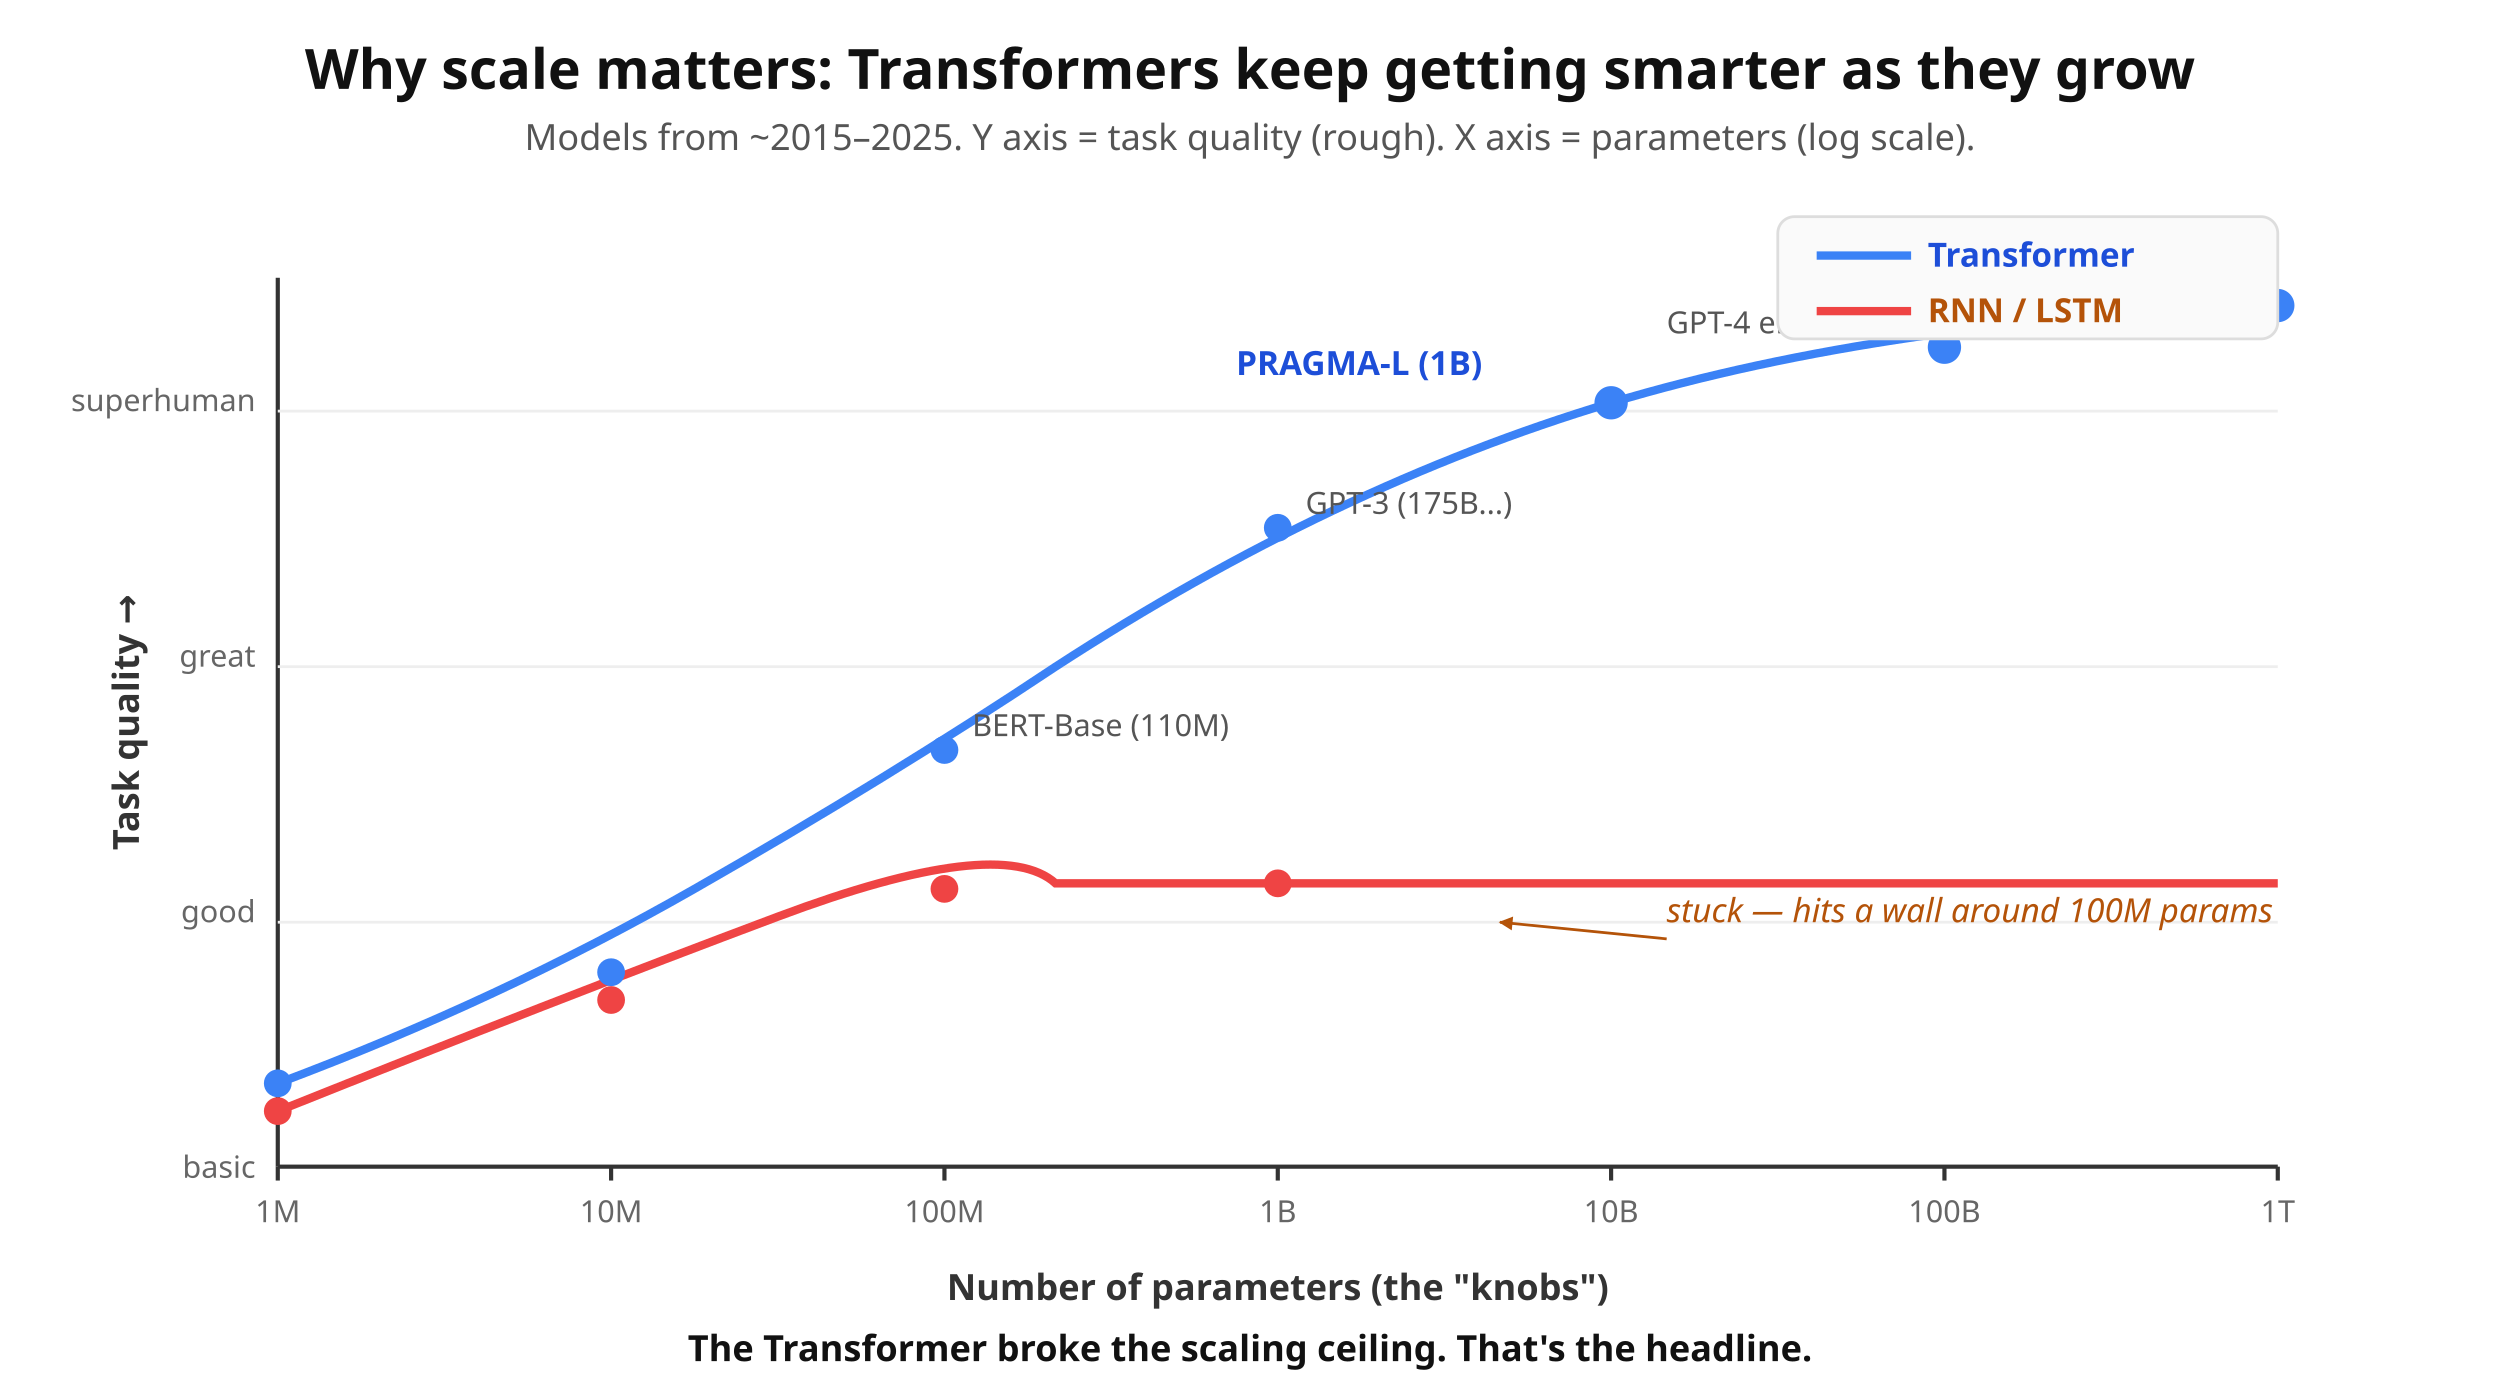
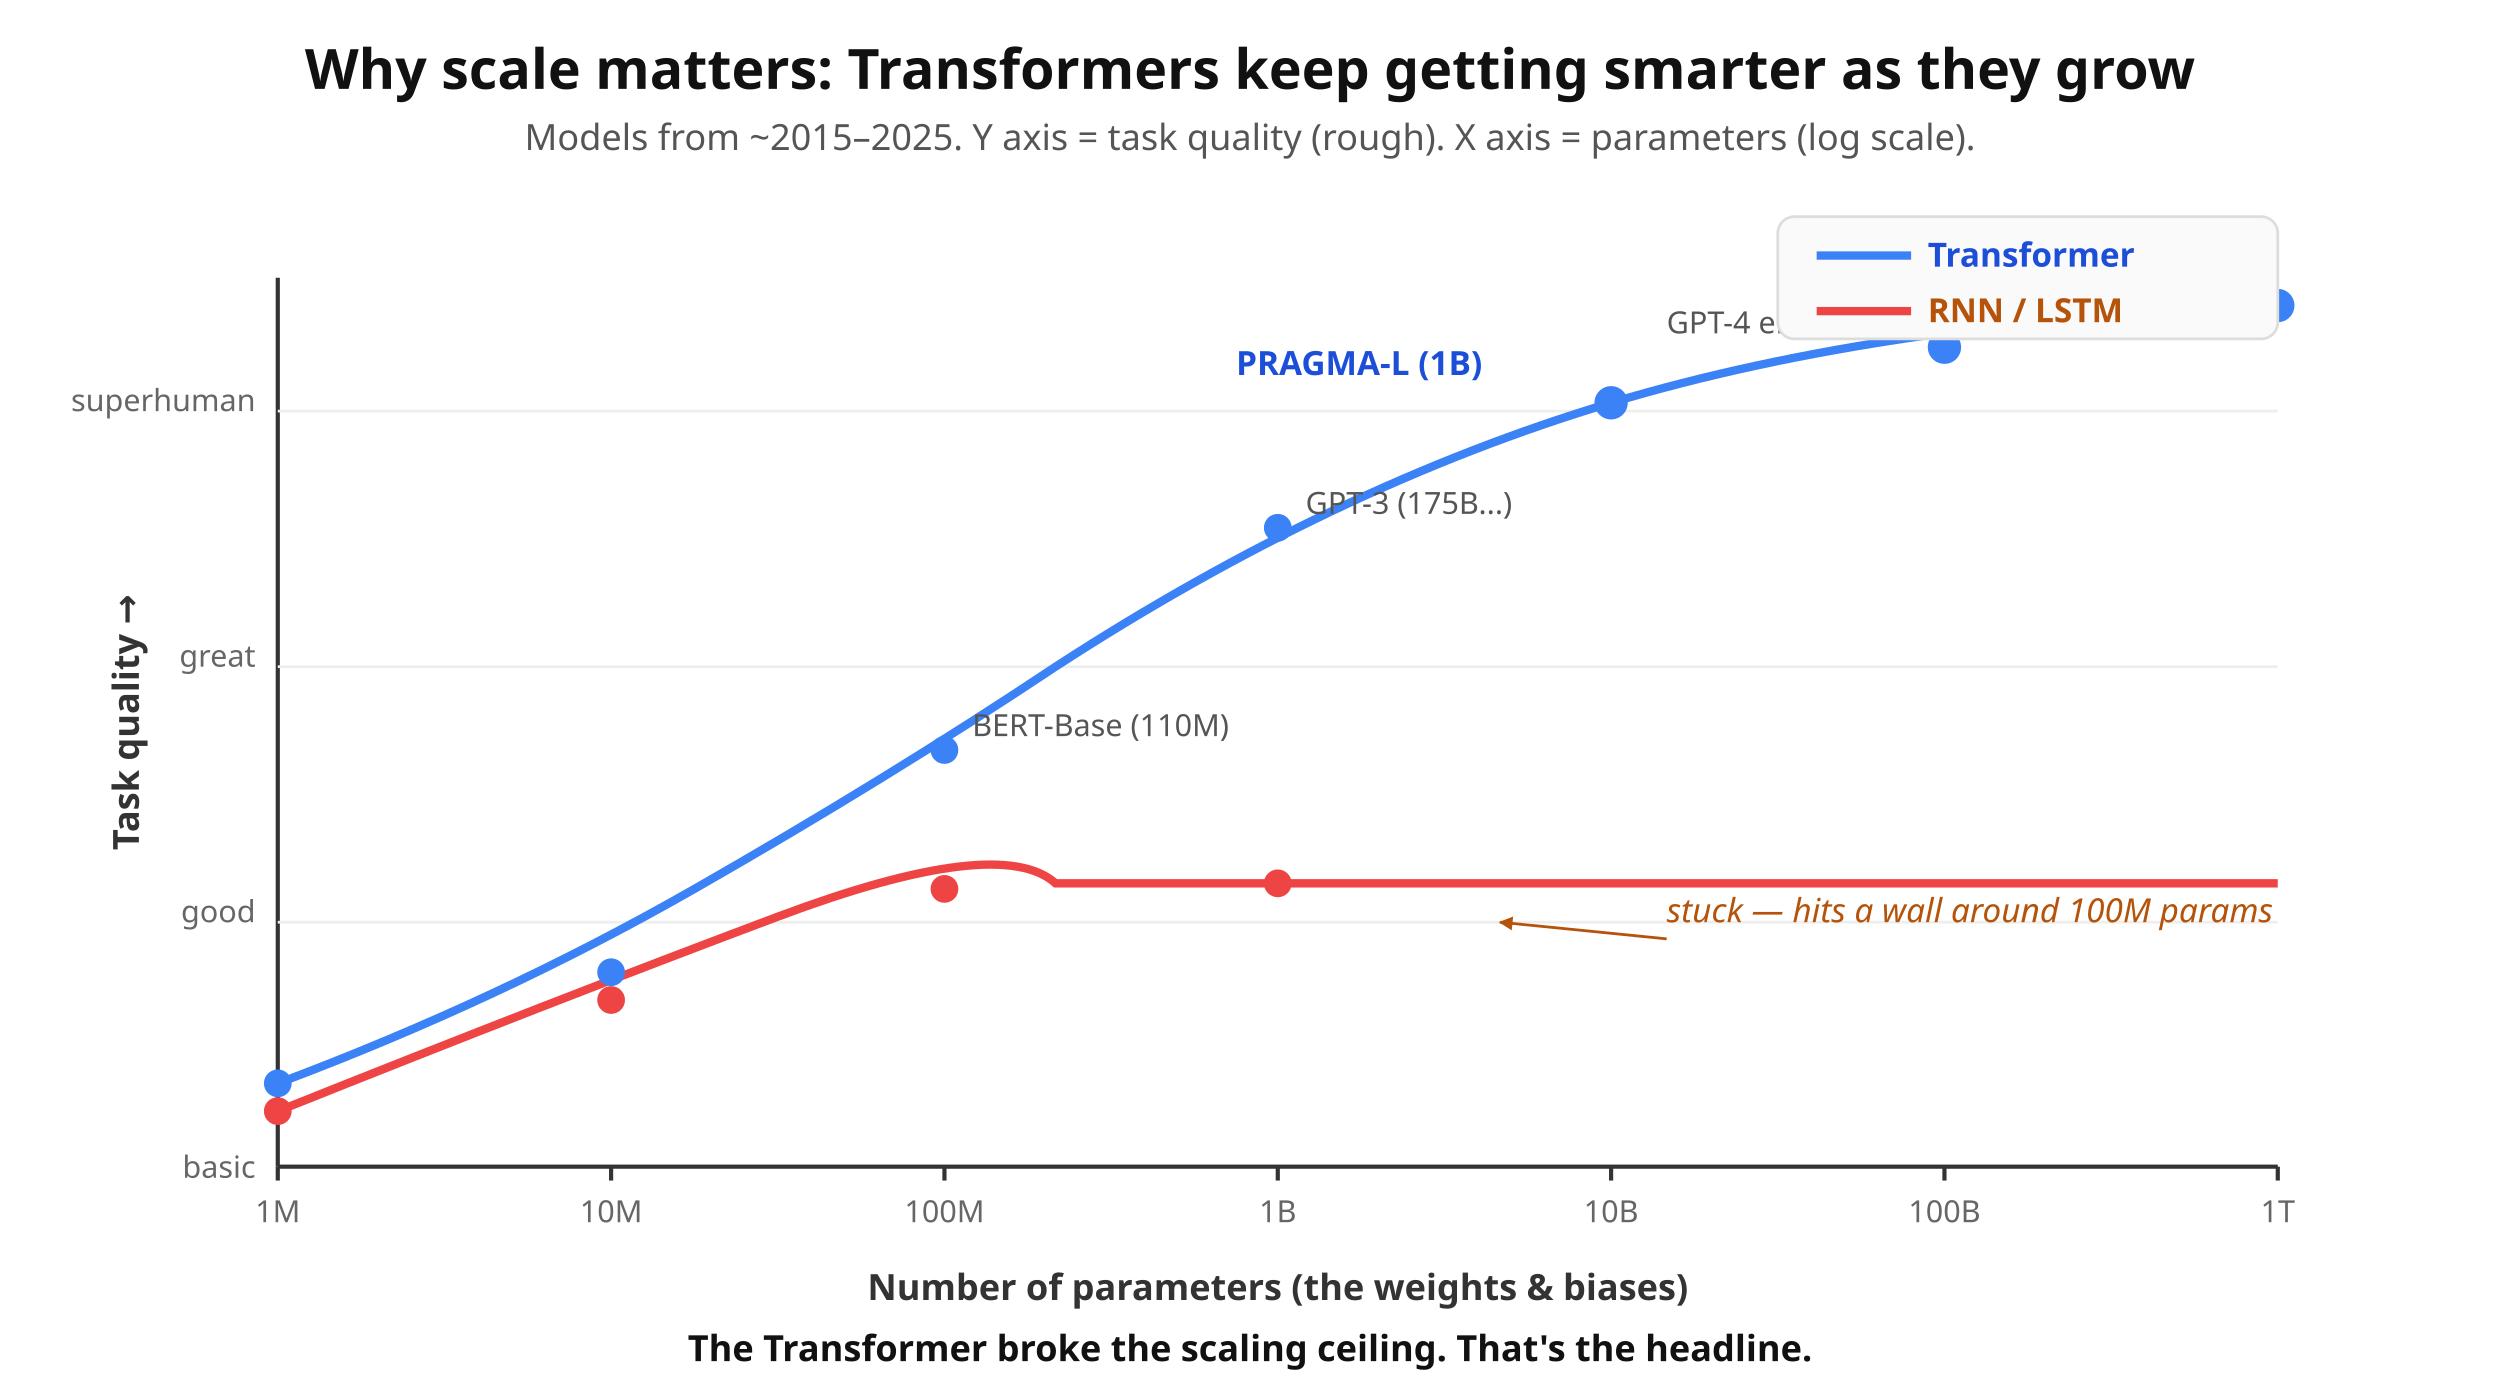
<svg xmlns="http://www.w3.org/2000/svg" viewBox="0 0 900 500" font-family="ui-sans-serif, system-ui, sans-serif">
  <style>
    .title { font-size: 20px; font-weight: 700; fill: #111; text-anchor: middle; }
    .sub { font-size: 13px; fill: #555; text-anchor: middle; }
    .axis { stroke: #333; stroke-width: 1.5; fill: none; }
    .gridline { stroke: #eee; stroke-width: 1; }
    .tick-label { font-size: 11px; fill: #666; }
    .axis-title { font-size: 13px; fill: #333; font-weight: 600; }
    .rnn-line { stroke: #ef4444; stroke-width: 3; fill: none; }
    .tx-line { stroke: #3b82f6; stroke-width: 3; fill: none; }
    .annot { font-size: 12px; }
    .milestone { font-size: 11px; fill: #555; }
    .milestone-bold { font-size: 12px; font-weight: 700; }
  </style>
  <text x="450" y="32" class="title">Why scale matters: Transformers keep getting smarter as they grow</text>
  <text x="450" y="54" class="sub">Models from ~2015–2025. Y axis = task quality (rough). X axis = parameters (log scale).</text>
  <line x1="100" y1="420" x2="820" y2="420" class="axis" />
  <line x1="100" y1="100" x2="100" y2="420" class="axis" />
  <g>
    <line x1="100" y1="420" x2="100" y2="425" class="axis" />
    <text x="100" y="440" class="tick-label" text-anchor="middle">1M</text>
    <line x1="220" y1="420" x2="220" y2="425" class="axis" />
    <text x="220" y="440" class="tick-label" text-anchor="middle">10M</text>
    <line x1="340" y1="420" x2="340" y2="425" class="axis" />
    <text x="340" y="440" class="tick-label" text-anchor="middle">100M</text>
    <line x1="460" y1="420" x2="460" y2="425" class="axis" />
    <text x="460" y="440" class="tick-label" text-anchor="middle">1B</text>
    <line x1="580" y1="420" x2="580" y2="425" class="axis" />
    <text x="580" y="440" class="tick-label" text-anchor="middle">10B</text>
    <line x1="700" y1="420" x2="700" y2="425" class="axis" />
    <text x="700" y="440" class="tick-label" text-anchor="middle">100B</text>
    <line x1="820" y1="420" x2="820" y2="425" class="axis" />
    <text x="820" y="440" class="tick-label" text-anchor="middle">1T</text>
  </g>
-   <text x="460" y="468" class="axis-title" text-anchor="middle">Number of parameters (the "knobs")</text>
+   <text x="460" y="468" class="axis-title" text-anchor="middle">Number of parameters (the weights &amp; biases)</text>
  <text x="92" y="424" class="tick-label" text-anchor="end">basic</text>
  <text x="92" y="332" class="tick-label" text-anchor="end">good</text>
  <text x="92" y="240" class="tick-label" text-anchor="end">great</text>
  <text x="92" y="148" class="tick-label" text-anchor="end">superhuman</text>
  <text x="50" y="260" class="axis-title" transform="rotate(-90 50 260)" text-anchor="middle">Task quality →</text>
  <line x1="100" y1="332" x2="820" y2="332" class="gridline" />
  <line x1="100" y1="240" x2="820" y2="240" class="gridline" />
  <line x1="100" y1="148" x2="820" y2="148" class="gridline" />
  <path d="M 100 400 Q 200 360 280 330 T 380 318 L 580 318 L 820 318" class="rnn-line" />
  <circle cx="100" cy="400" r="5" fill="#ef4444" />
  <circle cx="220" cy="360" r="5" fill="#ef4444" />
  <circle cx="340" cy="320" r="5" fill="#ef4444" />
  <circle cx="460" cy="318" r="5" fill="#ef4444" />
  <path d="M 100 390 Q 180 360 250 320 T 380 240 Q 480 175 580 145 T 820 110" class="tx-line" />
  <circle cx="100" cy="390" r="5" fill="#3b82f6" />
  <circle cx="220" cy="350" r="5" fill="#3b82f6" />
  <circle cx="340" cy="270" r="5" fill="#3b82f6" />
  <text x="350" y="265" class="milestone">BERT-Base (110M)</text>
  <circle cx="460" cy="190" r="5" fill="#3b82f6" />
  <text x="470" y="185" class="milestone">GPT-3 (175B...)</text>
  <circle cx="580" cy="145" r="6" fill="#3b82f6" />
  <text x="445" y="135" class="milestone-bold" style="fill:#1d4ed8">PRAGMA-L (1B)</text>
  <circle cx="700" cy="125" r="6" fill="#3b82f6" />
  <text x="600" y="120" class="milestone">GPT-4 era</text>
  <circle cx="820" cy="110" r="6" fill="#3b82f6" />
  <text x="820" y="100" class="milestone" text-anchor="end">today's frontier</text>
  <rect x="640" y="78" width="180" height="44" rx="6" fill="#fafafa" stroke="#ddd" />
  <line x1="654" y1="92" x2="688" y2="92" class="tx-line" />
  <text x="694" y="96" class="annot" style="fill:#1d4ed8;font-weight:600">Transformer</text>
  <line x1="654" y1="112" x2="688" y2="112" class="rnn-line" />
  <text x="694" y="116" class="annot" style="fill:#b45309;font-weight:600">RNN / LSTM</text>
  <text x="600" y="332" class="annot" style="fill:#b45309;font-style:italic">stuck — hits a wall around 100M params</text>
  <line x1="600" y1="338" x2="540" y2="332" stroke="#b45309" stroke-width="1" marker-end="url(#arr-orange)" />
  <defs>
    <marker id="arr-orange" viewBox="0 0 10 10" refX="9" refY="5" markerWidth="5" markerHeight="5" orient="auto-start-reverse">
      <path d="M0,0 L10,5 L0,10 z" fill="#b45309" />
    </marker>
  </defs>
  <text x="450" y="490" class="sub" style="font-weight:700;fill:#111">The Transformer broke the scaling ceiling. That's the headline.</text>
</svg>
